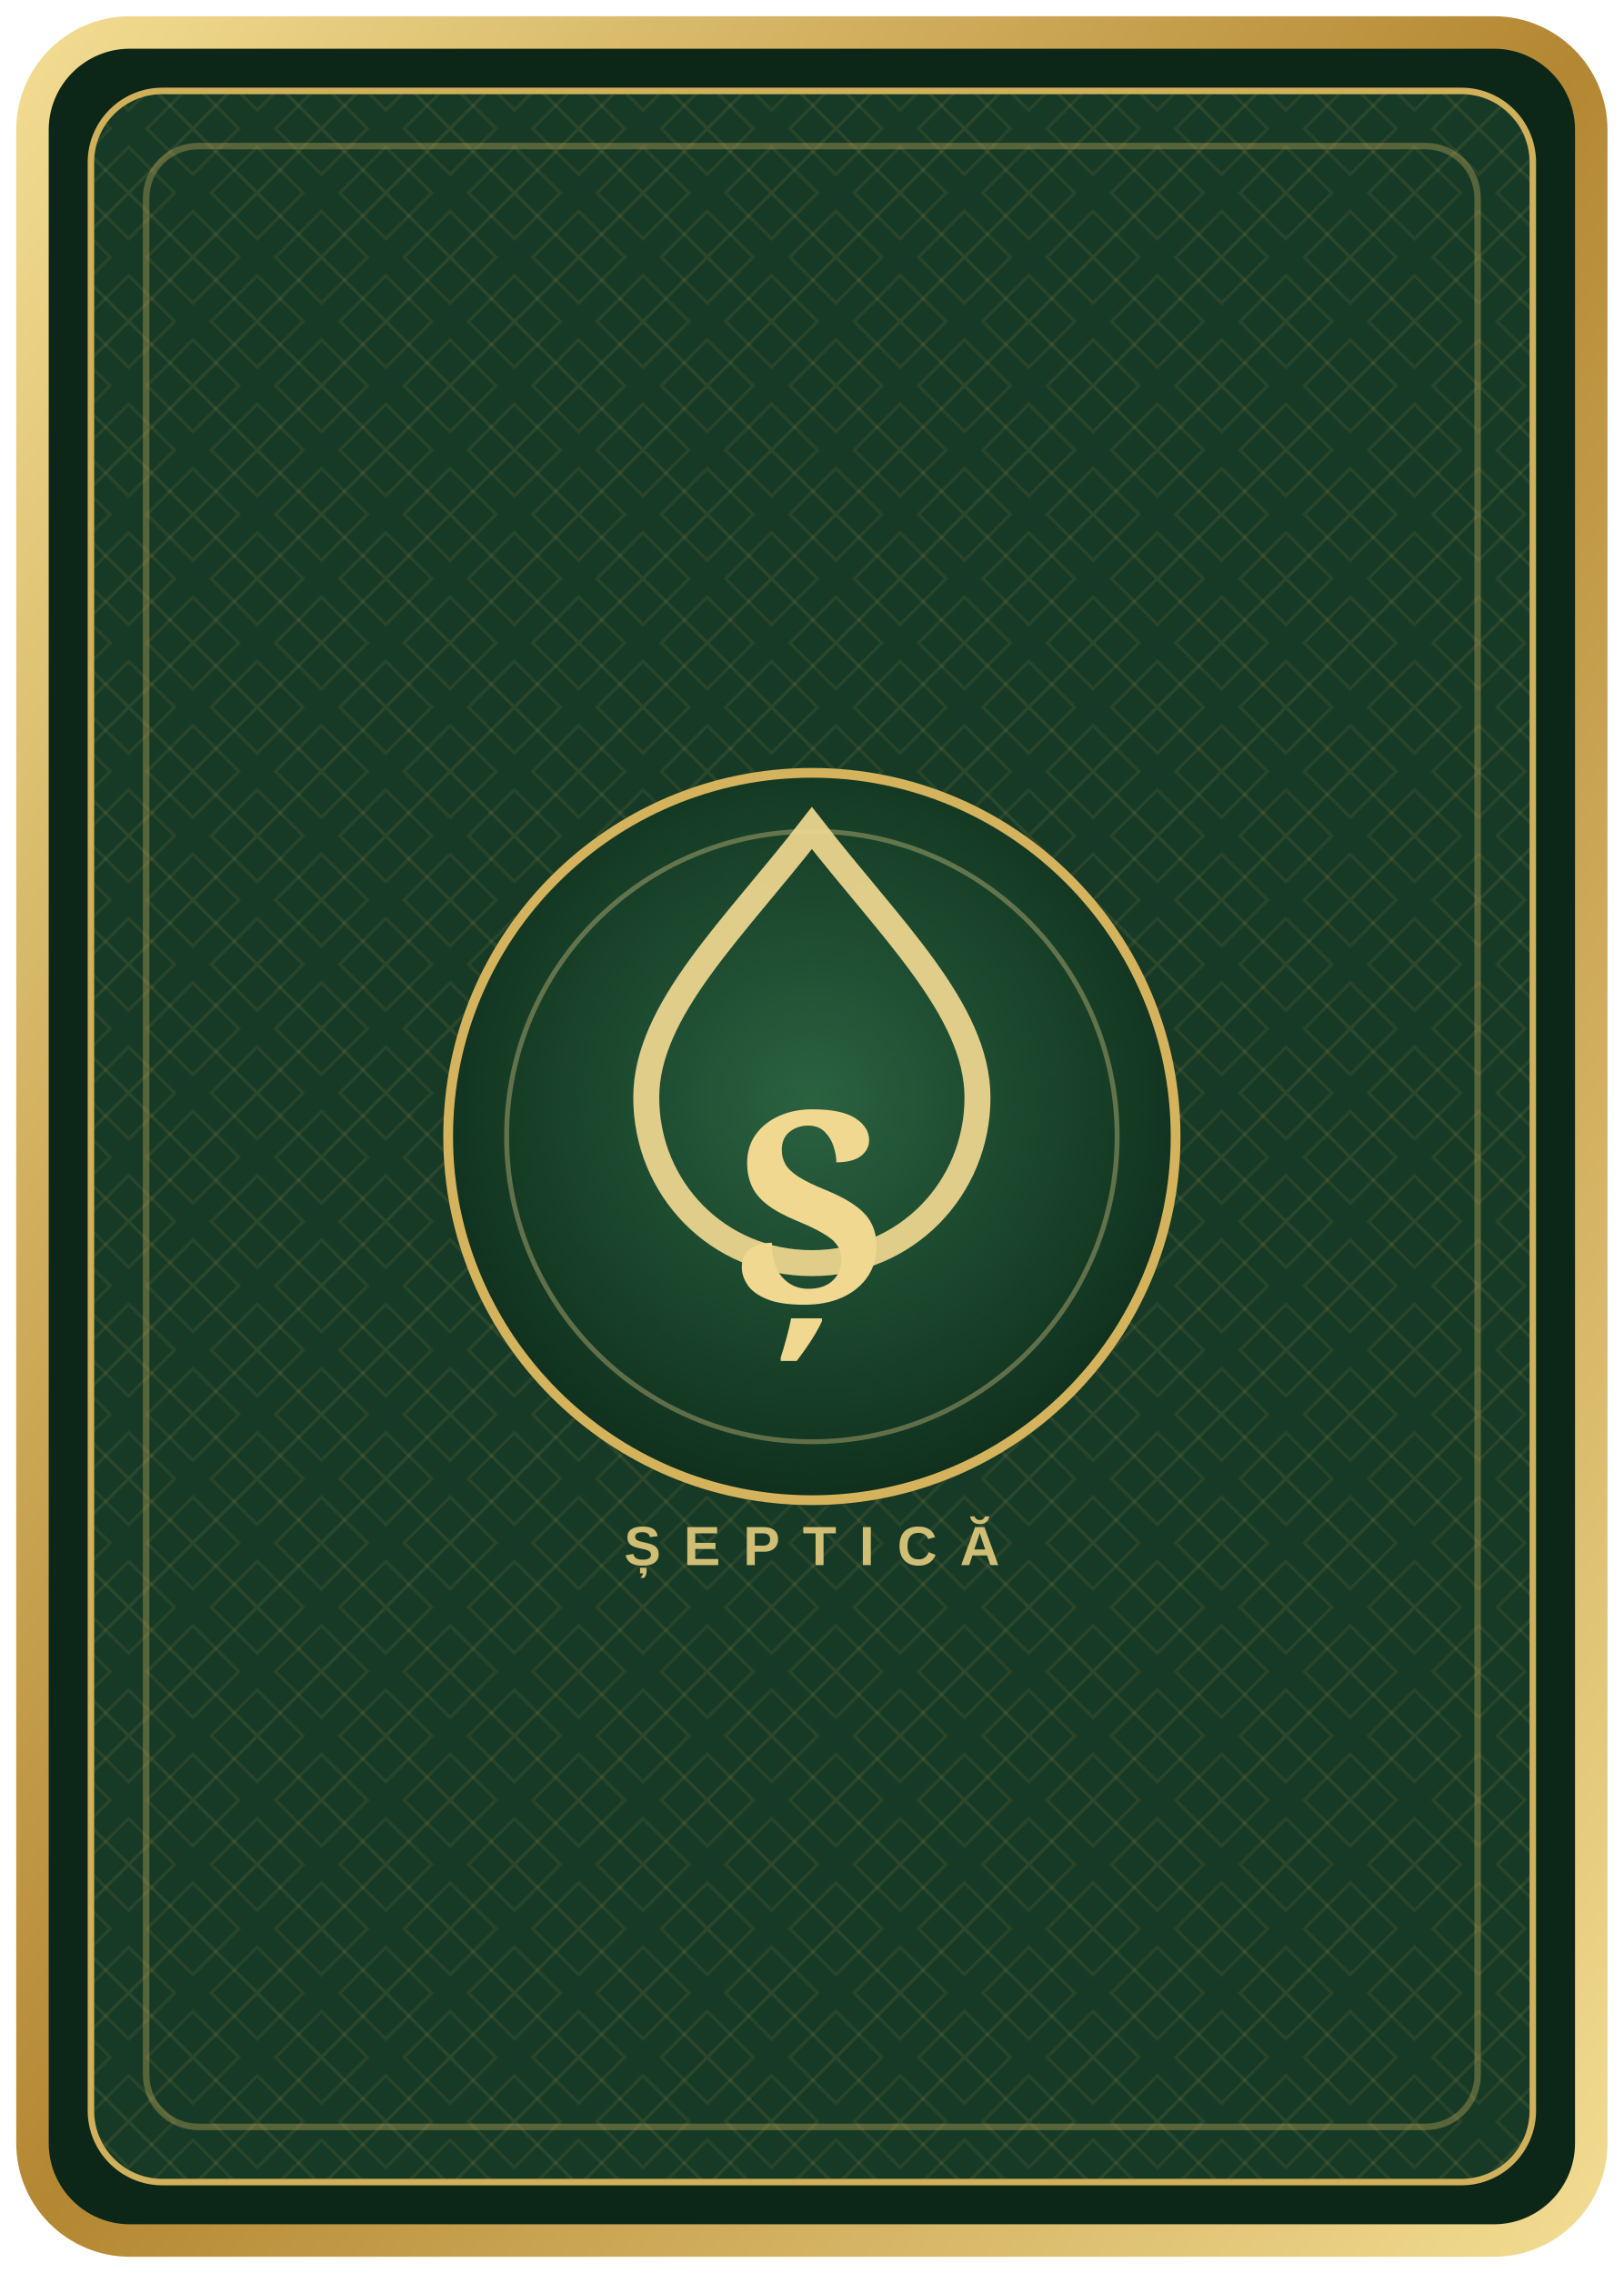
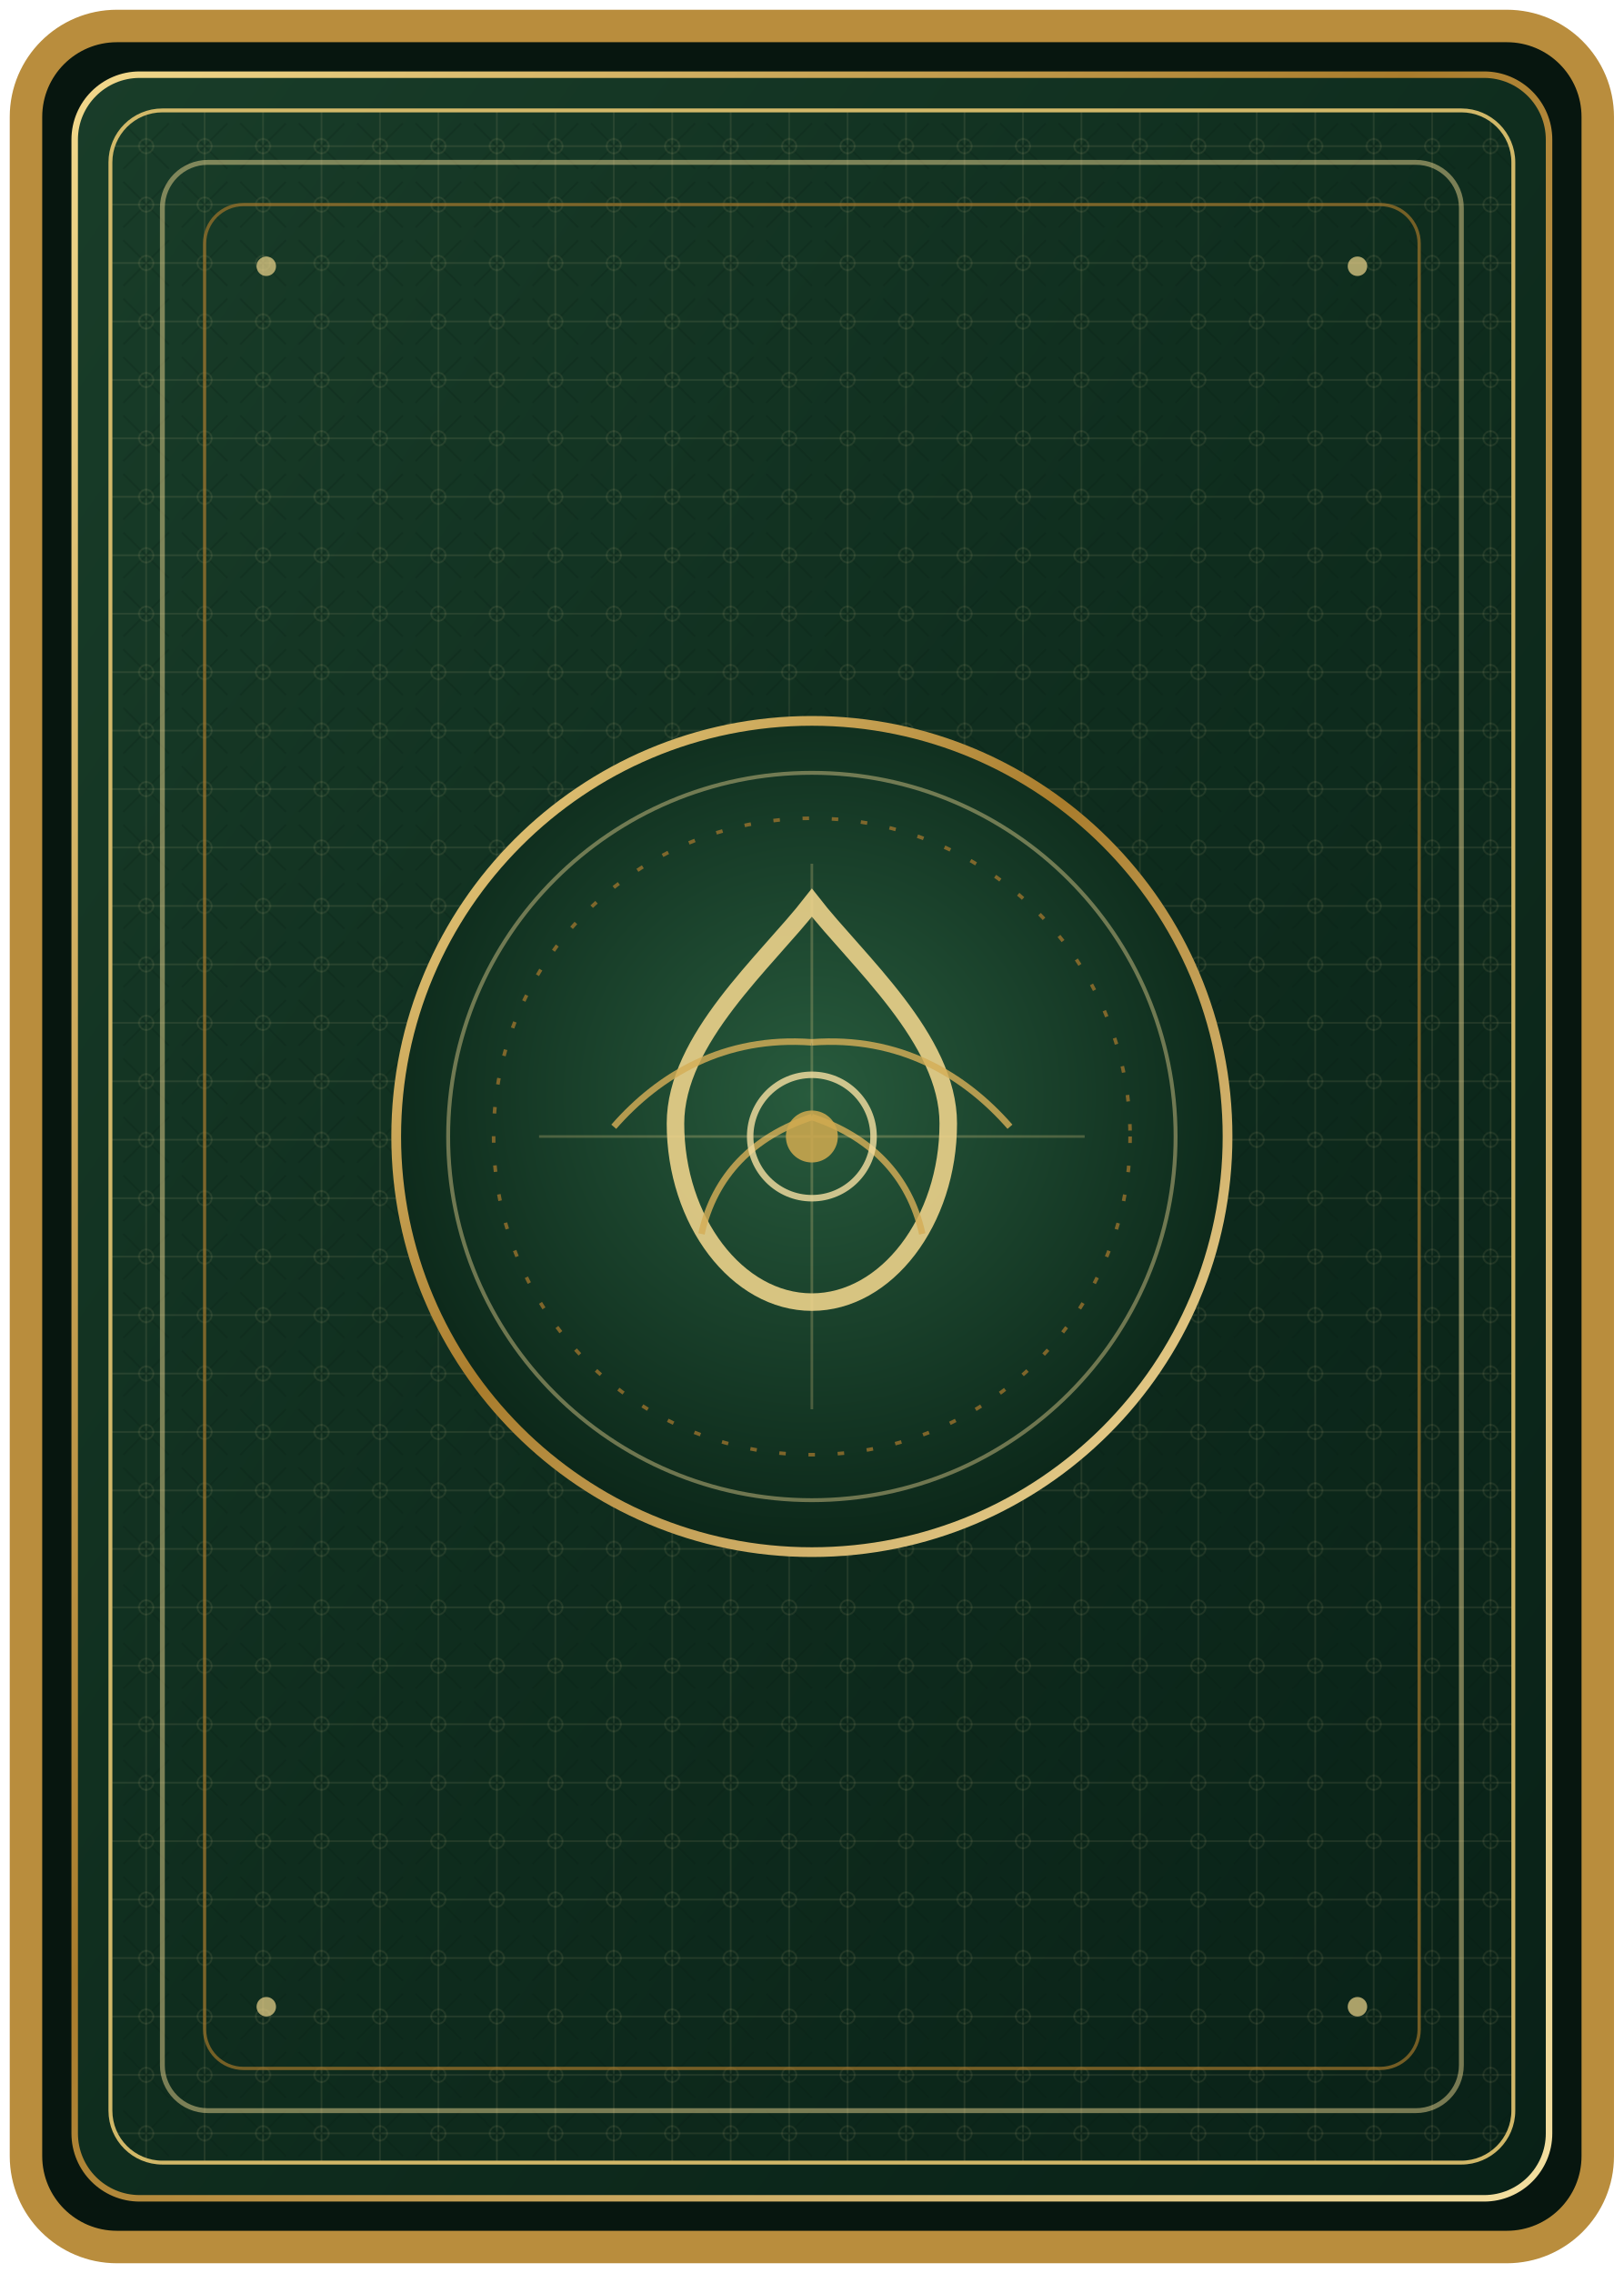
<svg xmlns="http://www.w3.org/2000/svg" viewBox="0 0 500 700">
  <defs>
-     <pattern id="p" width="28" height="28" patternUnits="userSpaceOnUse" patternTransform="rotate(45)">
-       <rect width="28" height="28" fill="#173b27" />
-       <path d="M0 14H28M14 0V28" stroke="#d8b65d" stroke-width="1" opacity=".12" />
-       <rect x="4" y="4" width="20" height="20" fill="none" stroke="#d8b65d" stroke-width="1" opacity=".10" />
+     <linearGradient id="paper" x1="0" y1="0" x2="1" y2="1">
+       <stop stop-color="#193d29" />
+       <stop offset=".5" stop-color="#0f2d1e" />
+       <stop offset="1" stop-color="#092117" />
+     </linearGradient>
+     <linearGradient id="brass" x1="0" y1="0" x2="1" y2="1">
+       <stop stop-color="#f2d98d" />
+       <stop offset=".45" stop-color="#a97c2c" />
+       <stop offset="1" stop-color="#f4e0a2" />
+     </linearGradient>
+     <pattern id="weave" width="18" height="18" patternUnits="userSpaceOnUse">
+       <path d="M0 9h18M9 0v18" stroke="#f2db9a" stroke-width=".55" opacity=".10" />
+       <path d="M2 2l14 14M16 2L2 16" stroke="#07170f" stroke-width=".6" opacity=".20" />
+       <circle cx="9" cy="9" r="2.2" fill="none" stroke="#f2db9a" stroke-width=".55" opacity=".10" />
    </pattern>
-     <linearGradient id="edge" x1="0" x2="1" y1="0" y2="1">
-       <stop stop-color="#f2dc91" />
-       <stop offset=".5" stop-color="#b48732" />
-       <stop offset="1" stop-color="#f2dc91" />
-     </linearGradient>
-     <radialGradient id="med" cx="50%" cy="45%" r="60%">
-       <stop stop-color="#2b6340" />
-       <stop offset="1" stop-color="#0c2b1a" />
+     <radialGradient id="seal" cx="50%" cy="45%" r="58%">
+       <stop stop-color="#285b3d" />
+       <stop offset="1" stop-color="#0a2417" />
    </radialGradient>
  </defs>
-   <rect x="10" y="10" width="480" height="680" rx="30" fill="#0c2618" stroke="url(#edge)" stroke-width="10" />
-   <rect x="28" y="28" width="444" height="644" rx="22" fill="url(#p)" stroke="#d8b65d" stroke-width="2" opacity=".96" />
-   <rect x="45" y="45" width="410" height="610" rx="16" fill="none" stroke="#d8b65d" stroke-width="2" opacity=".34" />
-   <circle cx="250" cy="350" r="112" fill="url(#med)" stroke="#d8b65d" stroke-width="3" opacity=".98" />
-   <circle cx="250" cy="350" r="94" fill="none" stroke="#f0d890" stroke-width="1.5" opacity=".35" />
-   <path d="M250 255c-24 31-51 56-51 83 0 28 22 51 51 51s51-23 51-51c0-27-27-52-51-83Z" fill="none" stroke="#f0d890" stroke-width="8" opacity=".92" />
-   <text x="250" y="401" text-anchor="middle" font-family="Georgia, serif" font-weight="700" font-size="82" fill="#f0d890">Ș</text>
-   <text x="250" y="482" text-anchor="middle" font-family="Arial, sans-serif" font-size="17" font-weight="700" letter-spacing="7" fill="#e8cf80" opacity=".88">ȘEPTICĂ</text>
+   <rect x="8" y="8" width="484" height="684" rx="28" fill="#07160f" stroke="#b98d3d" stroke-width="10" />
+   <rect x="23" y="23" width="454" height="654" rx="20" fill="url(#paper)" stroke="url(#brass)" stroke-width="2" />
+   <rect x="34" y="34" width="432" height="632" rx="16" fill="url(#weave)" stroke="#e2c36f" stroke-width="1.2" opacity=".92" />
+   <rect x="50" y="50" width="400" height="600" rx="14" fill="none" stroke="#f1da93" stroke-width="1.5" opacity=".48" />
+   <rect x="63" y="63" width="374" height="574" rx="12" fill="none" stroke="#9d7329" stroke-width="1" opacity=".72" />
+   <g transform="translate(250 350)">
+     <circle r="128" fill="url(#seal)" stroke="url(#brass)" stroke-width="3" />
+     <circle r="112" fill="none" stroke="#f2dc96" stroke-width="1.2" opacity=".42" />
+     <circle r="98" fill="none" stroke="#a8792e" stroke-width="1.1" stroke-dasharray="2 7" opacity=".72" />
+     <path d="M0-72C-14-54-42-30-42-4c0 30 19 55 42 55s42-25 42-55C42-30 14-54 0-72Z" fill="none" stroke="#f0d58c" stroke-width="5.4" opacity=".88" />
+     <path d="M0-29c-27-2-47 10-61 26M0-29c27-2 47 10 61 26M0-6c-18 6-30 18-34 36M0-6c18 6 30 18 34 36" fill="none" stroke="#d4ad57" stroke-width="2" opacity=".82" />
+     <path d="M0-84v168M-84 0h168" stroke="#f0d58c" stroke-width=".8" opacity=".25" />
+     <circle r="19" fill="none" stroke="#f3dda0" stroke-width="2" opacity=".82" />
+     <circle r="8" fill="#d0a94f" opacity=".86" />
+   </g>
+   <g fill="#f0d58c" opacity=".7">
+     <circle cx="82" cy="82" r="3" />
+     <circle cx="418" cy="82" r="3" />
+     <circle cx="82" cy="618" r="3" />
+     <circle cx="418" cy="618" r="3" />
+   </g>
</svg>
